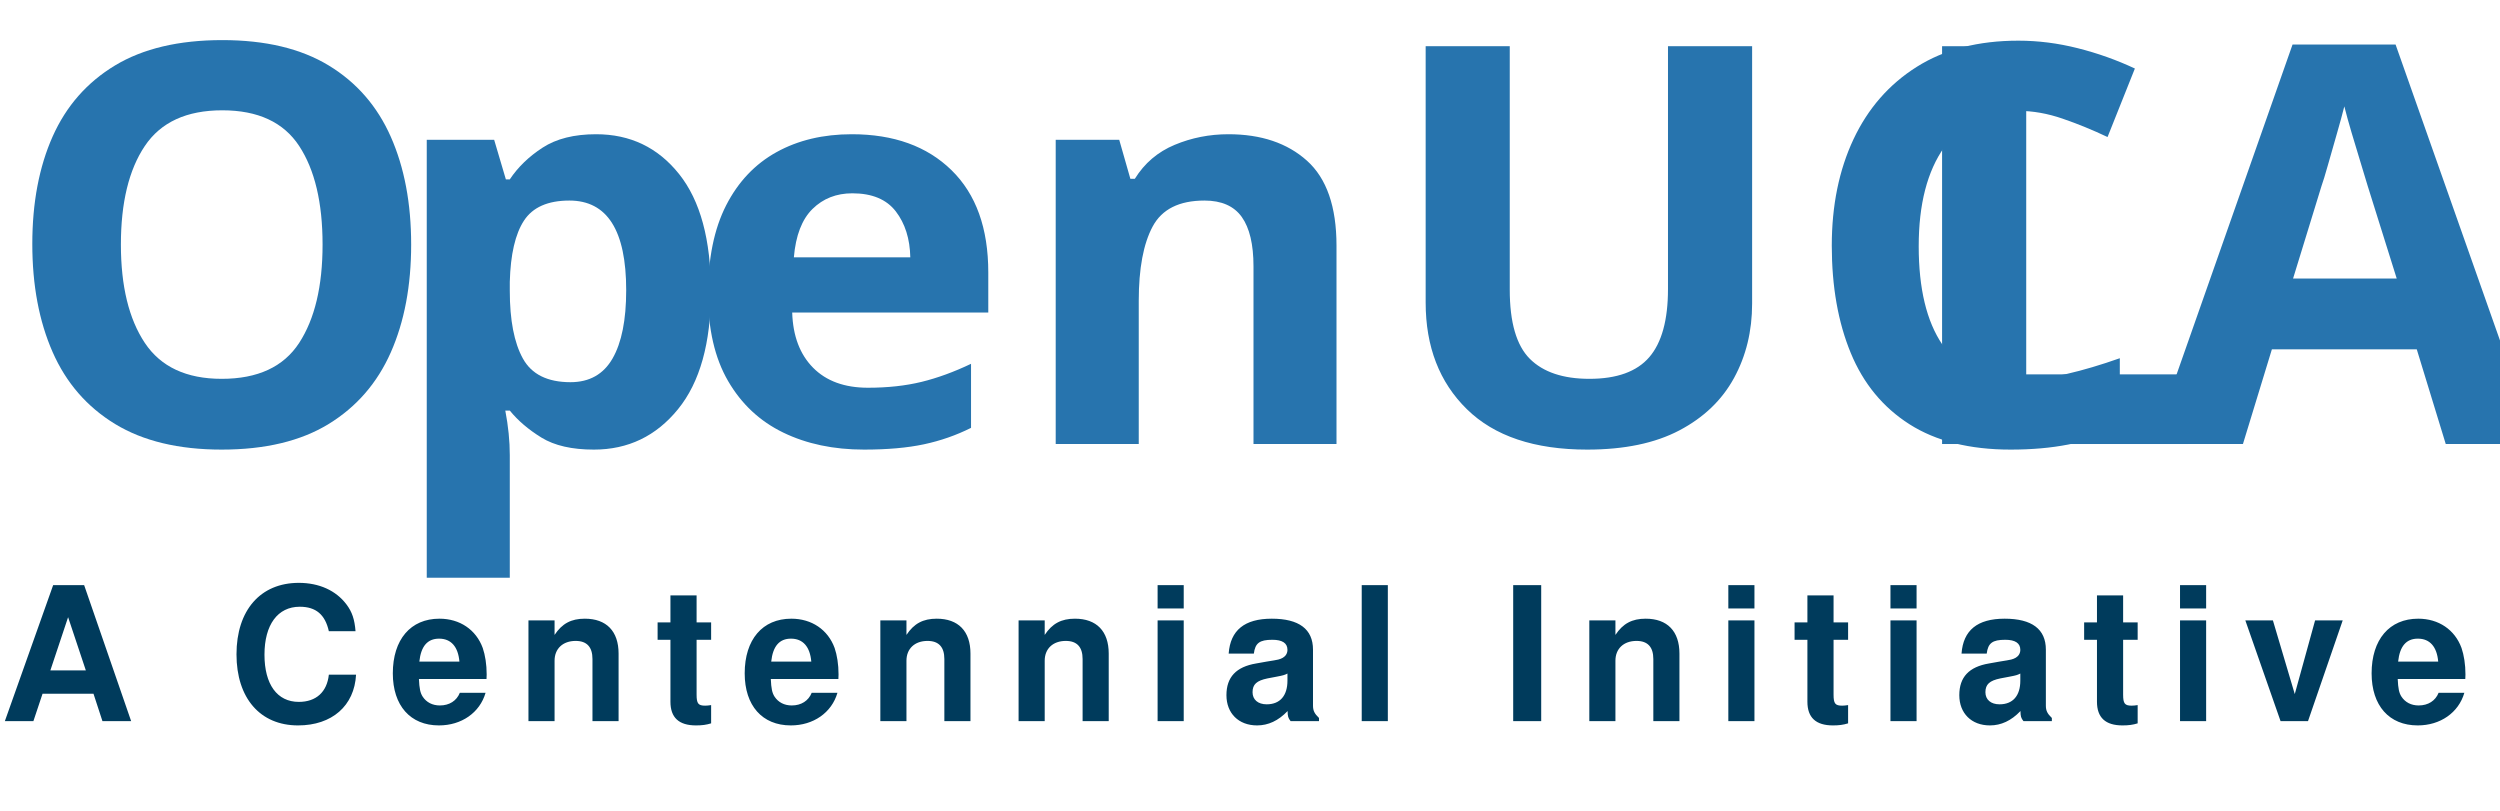
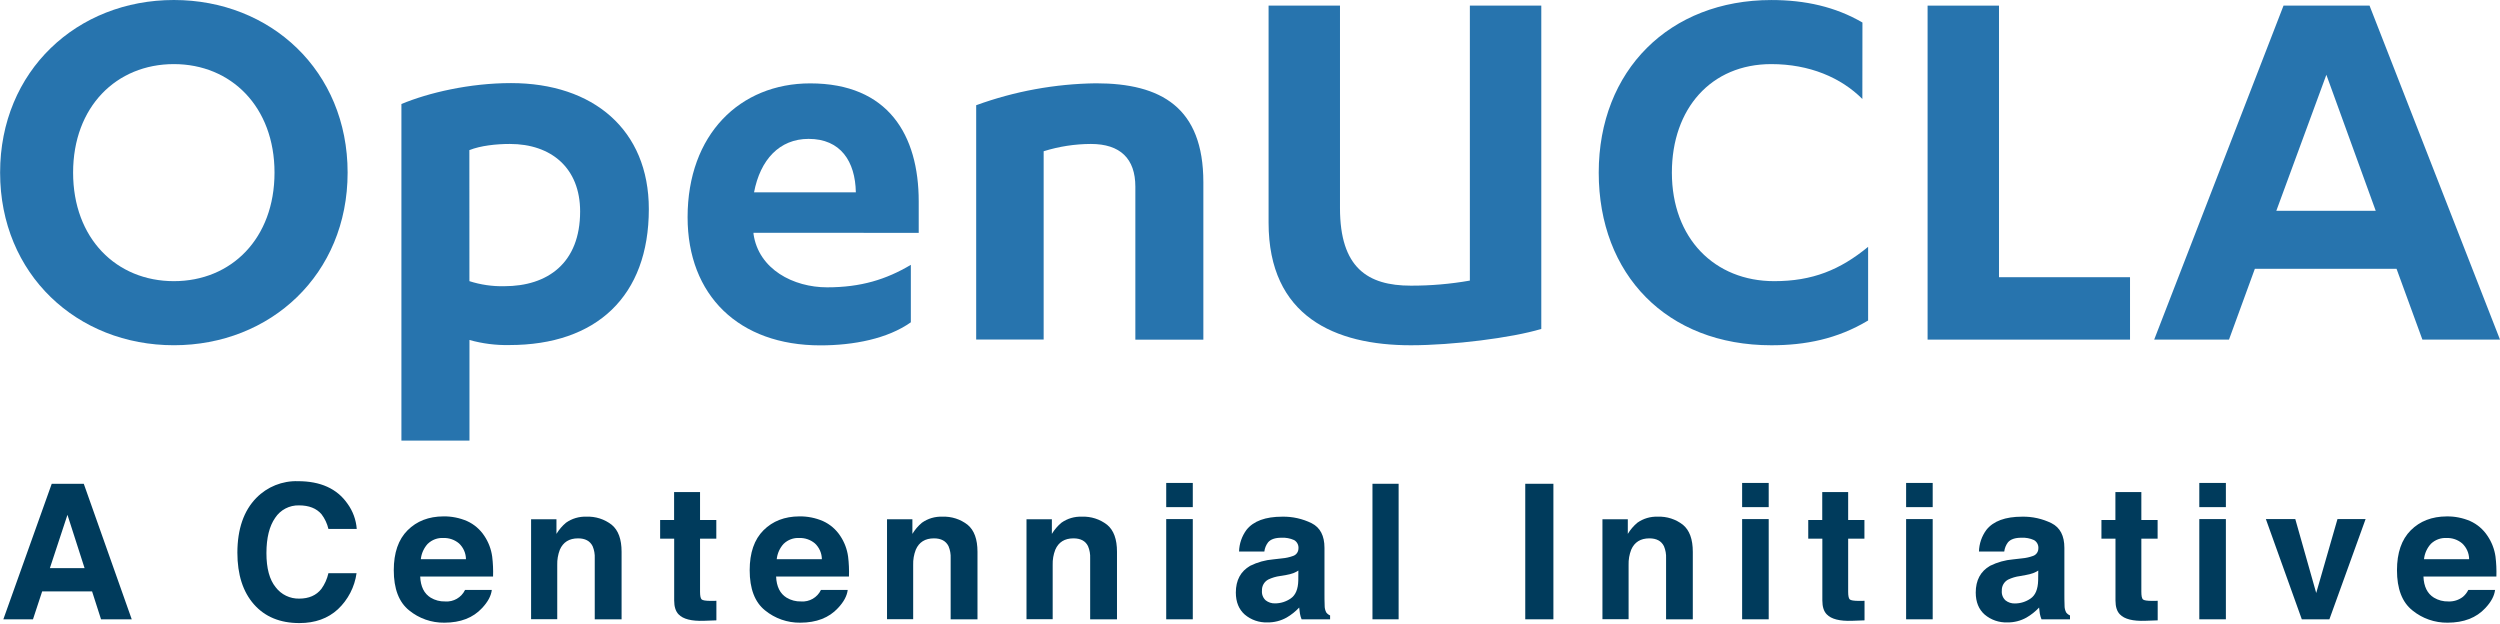
- <svg xmlns="http://www.w3.org/2000/svg" id="Layer_1" data-name="Layer 1" viewBox="0 0 964.78 312.92">
+ <svg xmlns="http://www.w3.org/2000/svg" id="Layer_1" data-name="Layer 1" viewBox="0 0 955.87 238.23">
  <defs>
-     <style>.cls-1{font-size:215px;fill:#2774ae;font-family:Karbon-Semibold, Karbon;font-weight:600;}.cls-2{letter-spacing:0em;}.cls-3{letter-spacing:0.02em;}.cls-4{letter-spacing:0em;}.cls-5{font-size:72px;fill:#003b5c;font-family:Helvetica-Bold, Helvetica;font-weight:700;letter-spacing:0.09em;}.cls-6{letter-spacing:0.13em;}</style>
+     <style>.cls-1{fill:#2774ae;}.cls-2{fill:#003b5c;}</style>
  </defs>
-   <text class="cls-1" transform="translate(0 171.35)">O<tspan class="cls-2" x="147.92" y="0">p</tspan>
-     <tspan x="263.58" y="0">enUC</tspan>
-     <tspan class="cls-3" x="730.13" y="0">L</tspan>
-     <tspan class="cls-4" x="830.53" y="0">A</tspan>
-   </text>
-   <text class="cls-5" transform="translate(0 278.29)">A<tspan class="cls-6" x="58.72" y="0" xml:space="preserve"> Centennial Initiative</tspan>
-   </text>
+   <path class="cls-1" d="M74,28.77c37,0,66.43,27.09,66.43,66s-29.45,66-66.43,66-66.44-27.09-66.44-66S37,28.77,74,28.77Zm0,24.51C52,53.28,35.47,69.62,35.47,94.77S52,136.27,74,136.27s38.48-16.34,38.48-41.5S95.89,53.28,74,53.28Z" transform="translate(-7.52 -28.77)" />
+   <path class="cls-1" d="M161,68.54c10.32-4.3,26-8,41.93-8,31.39,0,52.67,17.84,52.67,48.16,0,33.32-20,52-53.32,52a52.44,52.44,0,0,1-15.26-1.94v38.48H161Zm26,67.73a40.57,40.57,0,0,0,13.33,1.93c16.55,0,29-8.81,29-28.59,0-16.56-11-25.8-26.87-25.8-5.16,0-11.18.64-15.48,2.36Z" transform="translate(-7.52 -28.77)" />
+   <path class="cls-1" d="M295.62,117.78v.43c1.93,13.54,15.26,20.42,28.16,20.42s22.58-3,32-8.6V152c-8.82,6.24-21.72,8.82-34.62,8.82-31.17,0-50.74-19.14-50.74-49,0-31.61,20-51.17,46.87-51.17,29.89,0,41.5,19.78,41.5,45.15v12Zm39.13-15.48c-.22-11.83-5.81-20.43-18.06-20.43-11.18,0-18.49,8-20.86,20.43Z" transform="translate(-7.52 -28.77)" />
+   <path class="cls-1" d="M380.76,69a139.08,139.08,0,0,1,45.79-8.38c24.94,0,41.07,9.24,41.07,37.84v60.19h-26V100.15c0-10.75-5.8-16.34-17-16.34a61,61,0,0,0-18.06,2.79v72h-25.8Z" transform="translate(-7.52 -28.77)" />
+   <path class="cls-1" d="M492.56,30.92h27.3v77.4c0,22.79,10.53,29.67,27.09,29.67a127.31,127.31,0,0,0,22.57-1.94V30.92h27.31V154.54c-11.4,3.44-34,6.24-49.88,6.24-29,0-54.39-11-54.39-46.87Z" transform="translate(-7.52 -28.77)" />
+   <path class="cls-1" d="M719.59,66.61c-8.17-8.17-20.21-13.33-34.83-13.33-23,0-38,17-38,41.49,0,25.16,16.34,41.5,39.13,41.5,14.62,0,25.15-4.3,35.9-13.12v28.16c-11.82,7.1-24.08,9.47-37,9.47-40,0-66-27.09-66-66,0-39.13,27.09-66,66-66,12.9,0,24.51,2.58,34.83,8.6Z" transform="translate(-7.52 -28.77)" />
+   <path class="cls-1" d="M744.53,30.92h27.3V134.76h50.1v23.86h-77.4Z" transform="translate(-7.52 -28.77)" />
+   <path class="cls-1" d="M869.66,131.54l-9.89,27.08h-28.6l49.45-127.7h32.89l49.88,127.7H933.72l-9.89-27.08ZM897,57.36l-19.13,52h38Z" transform="translate(-7.52 -28.77)" />
+   <path class="cls-2" d="M27.3,213.74H39.55l18.34,51.82H46.15L42.73,254.9H23.64l-3.51,10.66H8.8ZM26.59,246H39.86l-6.55-20.39Z" transform="translate(-7.52 -28.77)" />
+   <path class="cls-2" d="M105.52,219.15a21.31,21.31,0,0,1,15.93-6.4q12.93,0,18.92,8.58a18.78,18.78,0,0,1,3.55,9.67H133.09a14.92,14.92,0,0,0-2.65-5.63q-2.9-3.37-8.58-3.37a10.58,10.58,0,0,0-9.13,4.76q-3.33,4.77-3.34,13.48t3.53,13.06a11,11,0,0,0,9,4.35q5.57,0,8.49-3.73a16.34,16.34,0,0,0,2.68-6h10.76a23.37,23.37,0,0,1-7.11,13.78Q131,267,122,267q-11.07,0-17.39-7.17t-6.33-19.76Q98.32,226.5,105.52,219.15Z" transform="translate(-7.52 -28.77)" />
+   <path class="cls-2" d="M186.09,228a15.63,15.63,0,0,1,6.62,5.67,18.78,18.78,0,0,1,3,7.92,48.93,48.93,0,0,1,.33,7.61H168.18q.24,5.76,4,8.08a10.09,10.09,0,0,0,5.52,1.45,7.78,7.78,0,0,0,7.63-4.4h10.23c-.27,2.28-1.51,4.58-3.72,6.93q-5.15,5.58-14.41,5.59a20.86,20.86,0,0,1-13.5-4.72q-5.85-4.71-5.85-15.34,0-10,5.28-15.27t13.7-5.31A22,22,0,0,1,186.09,228Zm-15,8.66a10.34,10.34,0,0,0-2.67,5.93h17.26a8.36,8.36,0,0,0-2.67-6.06,8.82,8.82,0,0,0-5.94-2.06A7.94,7.94,0,0,0,171.1,236.67Z" transform="translate(-7.52 -28.77)" />
+   <path class="cls-2" d="M241.42,229.43q3.77,3.12,3.76,10.32v25.81H234.92V242.25a10.61,10.61,0,0,0-.81-4.64c-1-2-2.84-3-5.58-3-3.37,0-5.69,1.45-6.95,4.33a15,15,0,0,0-1,5.83v20.75h-10V227.31h9.7v5.59a17.06,17.06,0,0,1,3.64-4.26,12.68,12.68,0,0,1,7.81-2.32A14.72,14.72,0,0,1,241.42,229.43Z" transform="translate(-7.52 -28.77)" />
+   <path class="cls-2" d="M259.92,234.72v-7.13h5.34V216.9h9.92v10.69h6.22v7.13h-6.22V255q0,2.36.6,2.94c.39.39,1.61.58,3.65.58l1,0,1-.05v7.49l-4.74.17q-7.11.26-9.71-2.46c-1.12-1.15-1.69-2.91-1.69-5.31V234.72Z" transform="translate(-7.52 -28.77)" />
+   <path class="cls-2" d="M322.17,228a15.63,15.63,0,0,1,6.62,5.67,18.78,18.78,0,0,1,3,7.92,48.93,48.93,0,0,1,.33,7.61H304.26q.24,5.76,4,8.08a10.09,10.09,0,0,0,5.52,1.45,7.78,7.78,0,0,0,7.63-4.4h10.23c-.27,2.28-1.51,4.58-3.72,6.93q-5.15,5.58-14.41,5.59a20.86,20.86,0,0,1-13.5-4.72q-5.85-4.71-5.85-15.34,0-10,5.28-15.27t13.7-5.31A22,22,0,0,1,322.17,228Zm-15,8.66a10.34,10.34,0,0,0-2.67,5.93h17.26a8.36,8.36,0,0,0-2.67-6.06,8.82,8.82,0,0,0-5.94-2.06A7.94,7.94,0,0,0,307.18,236.67Z" transform="translate(-7.52 -28.77)" />
+   <path class="cls-2" d="M377.5,229.43q3.76,3.12,3.76,10.32v25.81H371V242.25a10.61,10.61,0,0,0-.81-4.64c-1-2-2.84-3-5.58-3-3.37,0-5.69,1.45-6.94,4.33a14.77,14.77,0,0,0-1,5.83v20.75h-10V227.31h9.7v5.59a17.06,17.06,0,0,1,3.64-4.26,12.68,12.68,0,0,1,7.81-2.32A14.72,14.72,0,0,1,377.5,229.43Z" transform="translate(-7.52 -28.77)" />
+   <path class="cls-2" d="M430.84,229.43q3.77,3.12,3.76,10.32v25.81H424.34V242.25a10.61,10.61,0,0,0-.81-4.64q-1.45-3-5.58-3c-3.37,0-5.69,1.45-6.94,4.33a14.77,14.77,0,0,0-1,5.83v20.75H400V227.31h9.7v5.59a17.27,17.27,0,0,1,3.64-4.26,12.68,12.68,0,0,1,7.81-2.32A14.72,14.72,0,0,1,430.84,229.43Z" transform="translate(-7.52 -28.77)" />
+   <path class="cls-2" d="M463.58,222.67H453.42v-9.25h10.16Zm-10.16,4.57h10.16v38.32H453.42Z" transform="translate(-7.52 -28.77)" />
+   <path class="cls-2" d="M497.82,242.25a16.06,16.06,0,0,0,4-.88,3,3,0,0,0,2.16-2.85,3.37,3.37,0,0,0-1.65-3.25,10.47,10.47,0,0,0-4.87-.9q-3.6,0-5.09,1.76a7.22,7.22,0,0,0-1.43,3.52h-9.67a14.6,14.6,0,0,1,2.83-8.27q4-5.06,13.7-5.06a24.32,24.32,0,0,1,11.22,2.5q4.92,2.49,4.91,9.42v17.58c0,1.22,0,2.69.07,4.43a5.54,5.54,0,0,0,.6,2.67,3.54,3.54,0,0,0,1.48,1.16v1.48h-10.9a10.45,10.45,0,0,1-.63-2.18c-.12-.68-.22-1.46-.29-2.32a20.86,20.86,0,0,1-4.8,3.83,14.59,14.59,0,0,1-7.36,1.86,12.71,12.71,0,0,1-8.65-3q-3.4-3-3.41-8.42,0-7.06,5.49-10.23a24.47,24.47,0,0,1,8.86-2.46Zm6.13,4.67a11.06,11.06,0,0,1-1.95,1,15.8,15.8,0,0,1-2.69.69L497,249a14.84,14.84,0,0,0-4.6,1.37,4.57,4.57,0,0,0-2.37,4.25,4.43,4.43,0,0,0,1.45,3.71,5.48,5.48,0,0,0,3.51,1.14,10.49,10.49,0,0,0,6.05-1.89q2.78-1.9,2.88-6.93Z" transform="translate(-7.52 -28.77)" />
+   <path class="cls-2" d="M542.28,265.56h-10V213.74h10Z" transform="translate(-7.52 -28.77)" />
+   <path class="cls-2" d="M601.46,265.56H590.7V213.74h10.76Z" transform="translate(-7.52 -28.77)" />
+   <path class="cls-2" d="M651,229.43q3.76,3.12,3.76,10.32v25.81H644.54V242.25a10.61,10.61,0,0,0-.81-4.64c-1-2-2.84-3-5.58-3-3.37,0-5.69,1.45-6.94,4.33a14.77,14.77,0,0,0-1,5.83v20.75h-10V227.31h9.7v5.59a17.06,17.06,0,0,1,3.64-4.26,12.68,12.68,0,0,1,7.81-2.32A14.72,14.72,0,0,1,651,229.43Z" transform="translate(-7.52 -28.77)" />
+   <path class="cls-2" d="M683.78,222.67H673.62v-9.25h10.16Zm-10.16,4.57h10.16v38.32H673.62Z" transform="translate(-7.52 -28.77)" />
+   <path class="cls-2" d="M698.9,234.72v-7.13h5.35V216.9h9.91v10.69h6.22v7.13h-6.22V255q0,2.36.6,2.94c.4.39,1.62.58,3.66.58l1,0,1-.05v7.49l-4.74.17q-7.11.26-9.7-2.46c-1.13-1.15-1.69-2.91-1.69-5.31V234.72Z" transform="translate(-7.52 -28.77)" />
+   <path class="cls-2" d="M746.48,222.67H736.32v-9.25h10.16Zm-10.16,4.57h10.16v38.32H736.32Z" transform="translate(-7.52 -28.77)" />
+   <path class="cls-2" d="M780.72,242.25a16.18,16.18,0,0,0,4-.88,3,3,0,0,0,2.16-2.85,3.36,3.36,0,0,0-1.66-3.25,10.4,10.4,0,0,0-4.86-.9q-3.6,0-5.1,1.76a7.31,7.31,0,0,0-1.42,3.52h-9.67a14.6,14.6,0,0,1,2.83-8.27q4-5.06,13.7-5.06a24.32,24.32,0,0,1,11.22,2.5q4.92,2.49,4.91,9.42v17.58c0,1.22,0,2.69.07,4.43a5.54,5.54,0,0,0,.6,2.67,3.54,3.54,0,0,0,1.48,1.16v1.48h-10.9a11.17,11.17,0,0,1-.64-2.18c-.11-.68-.21-1.46-.28-2.32a20.7,20.7,0,0,1-4.81,3.83,14.52,14.52,0,0,1-7.35,1.86,12.71,12.71,0,0,1-8.65-3q-3.4-3-3.41-8.42,0-7.06,5.49-10.23a24.47,24.47,0,0,1,8.85-2.46Zm6.13,4.67a11.42,11.42,0,0,1-2,1,15.8,15.8,0,0,1-2.69.69l-2.28.42a14.75,14.75,0,0,0-4.6,1.37,4.57,4.57,0,0,0-2.37,4.25,4.43,4.43,0,0,0,1.45,3.71,5.48,5.48,0,0,0,3.51,1.14,10.49,10.49,0,0,0,6.05-1.89c1.85-1.27,2.8-3.58,2.88-6.93Z" transform="translate(-7.52 -28.77)" />
+   <path class="cls-2" d="M811,234.72v-7.13h5.34V216.9h9.92v10.69h6.22v7.13h-6.22V255c0,1.57.19,2.55.59,2.94s1.62.58,3.66.58l1,0,1-.05v7.49l-4.75.17q-7.1.26-9.7-2.46c-1.13-1.15-1.69-2.91-1.69-5.31V234.72Z" transform="translate(-7.52 -28.77)" />
+   <path class="cls-2" d="M858.58,222.67H848.42v-9.25h10.16Zm-10.16,4.57h10.16v38.32H848.42Z" transform="translate(-7.52 -28.77)" />
+   <path class="cls-2" d="M901.25,227.24H912l-13.84,38.32H887.61l-13.74-38.32h11.25l8,28.26Z" transform="translate(-7.52 -28.77)" />
+   <path class="cls-2" d="M952,228a15.63,15.63,0,0,1,6.62,5.67,18.78,18.78,0,0,1,3.05,7.92,50,50,0,0,1,.34,7.61H934.12q.23,5.76,4,8.08a10.11,10.11,0,0,0,5.53,1.45,8.49,8.49,0,0,0,5.56-1.76,8.23,8.23,0,0,0,2.06-2.64H961.5c-.27,2.28-1.51,4.58-3.71,6.93q-5.16,5.58-14.42,5.59a20.86,20.86,0,0,1-13.5-4.72Q924,257.43,924,246.8q0-10,5.27-15.27T943,226.22A21.93,21.93,0,0,1,952,228Zm-15,8.66a10.34,10.34,0,0,0-2.67,5.93h17.26a8.36,8.36,0,0,0-2.67-6.06,8.78,8.78,0,0,0-5.94-2.06A8,8,0,0,0,937,236.67Z" transform="translate(-7.52 -28.77)" />
</svg>
